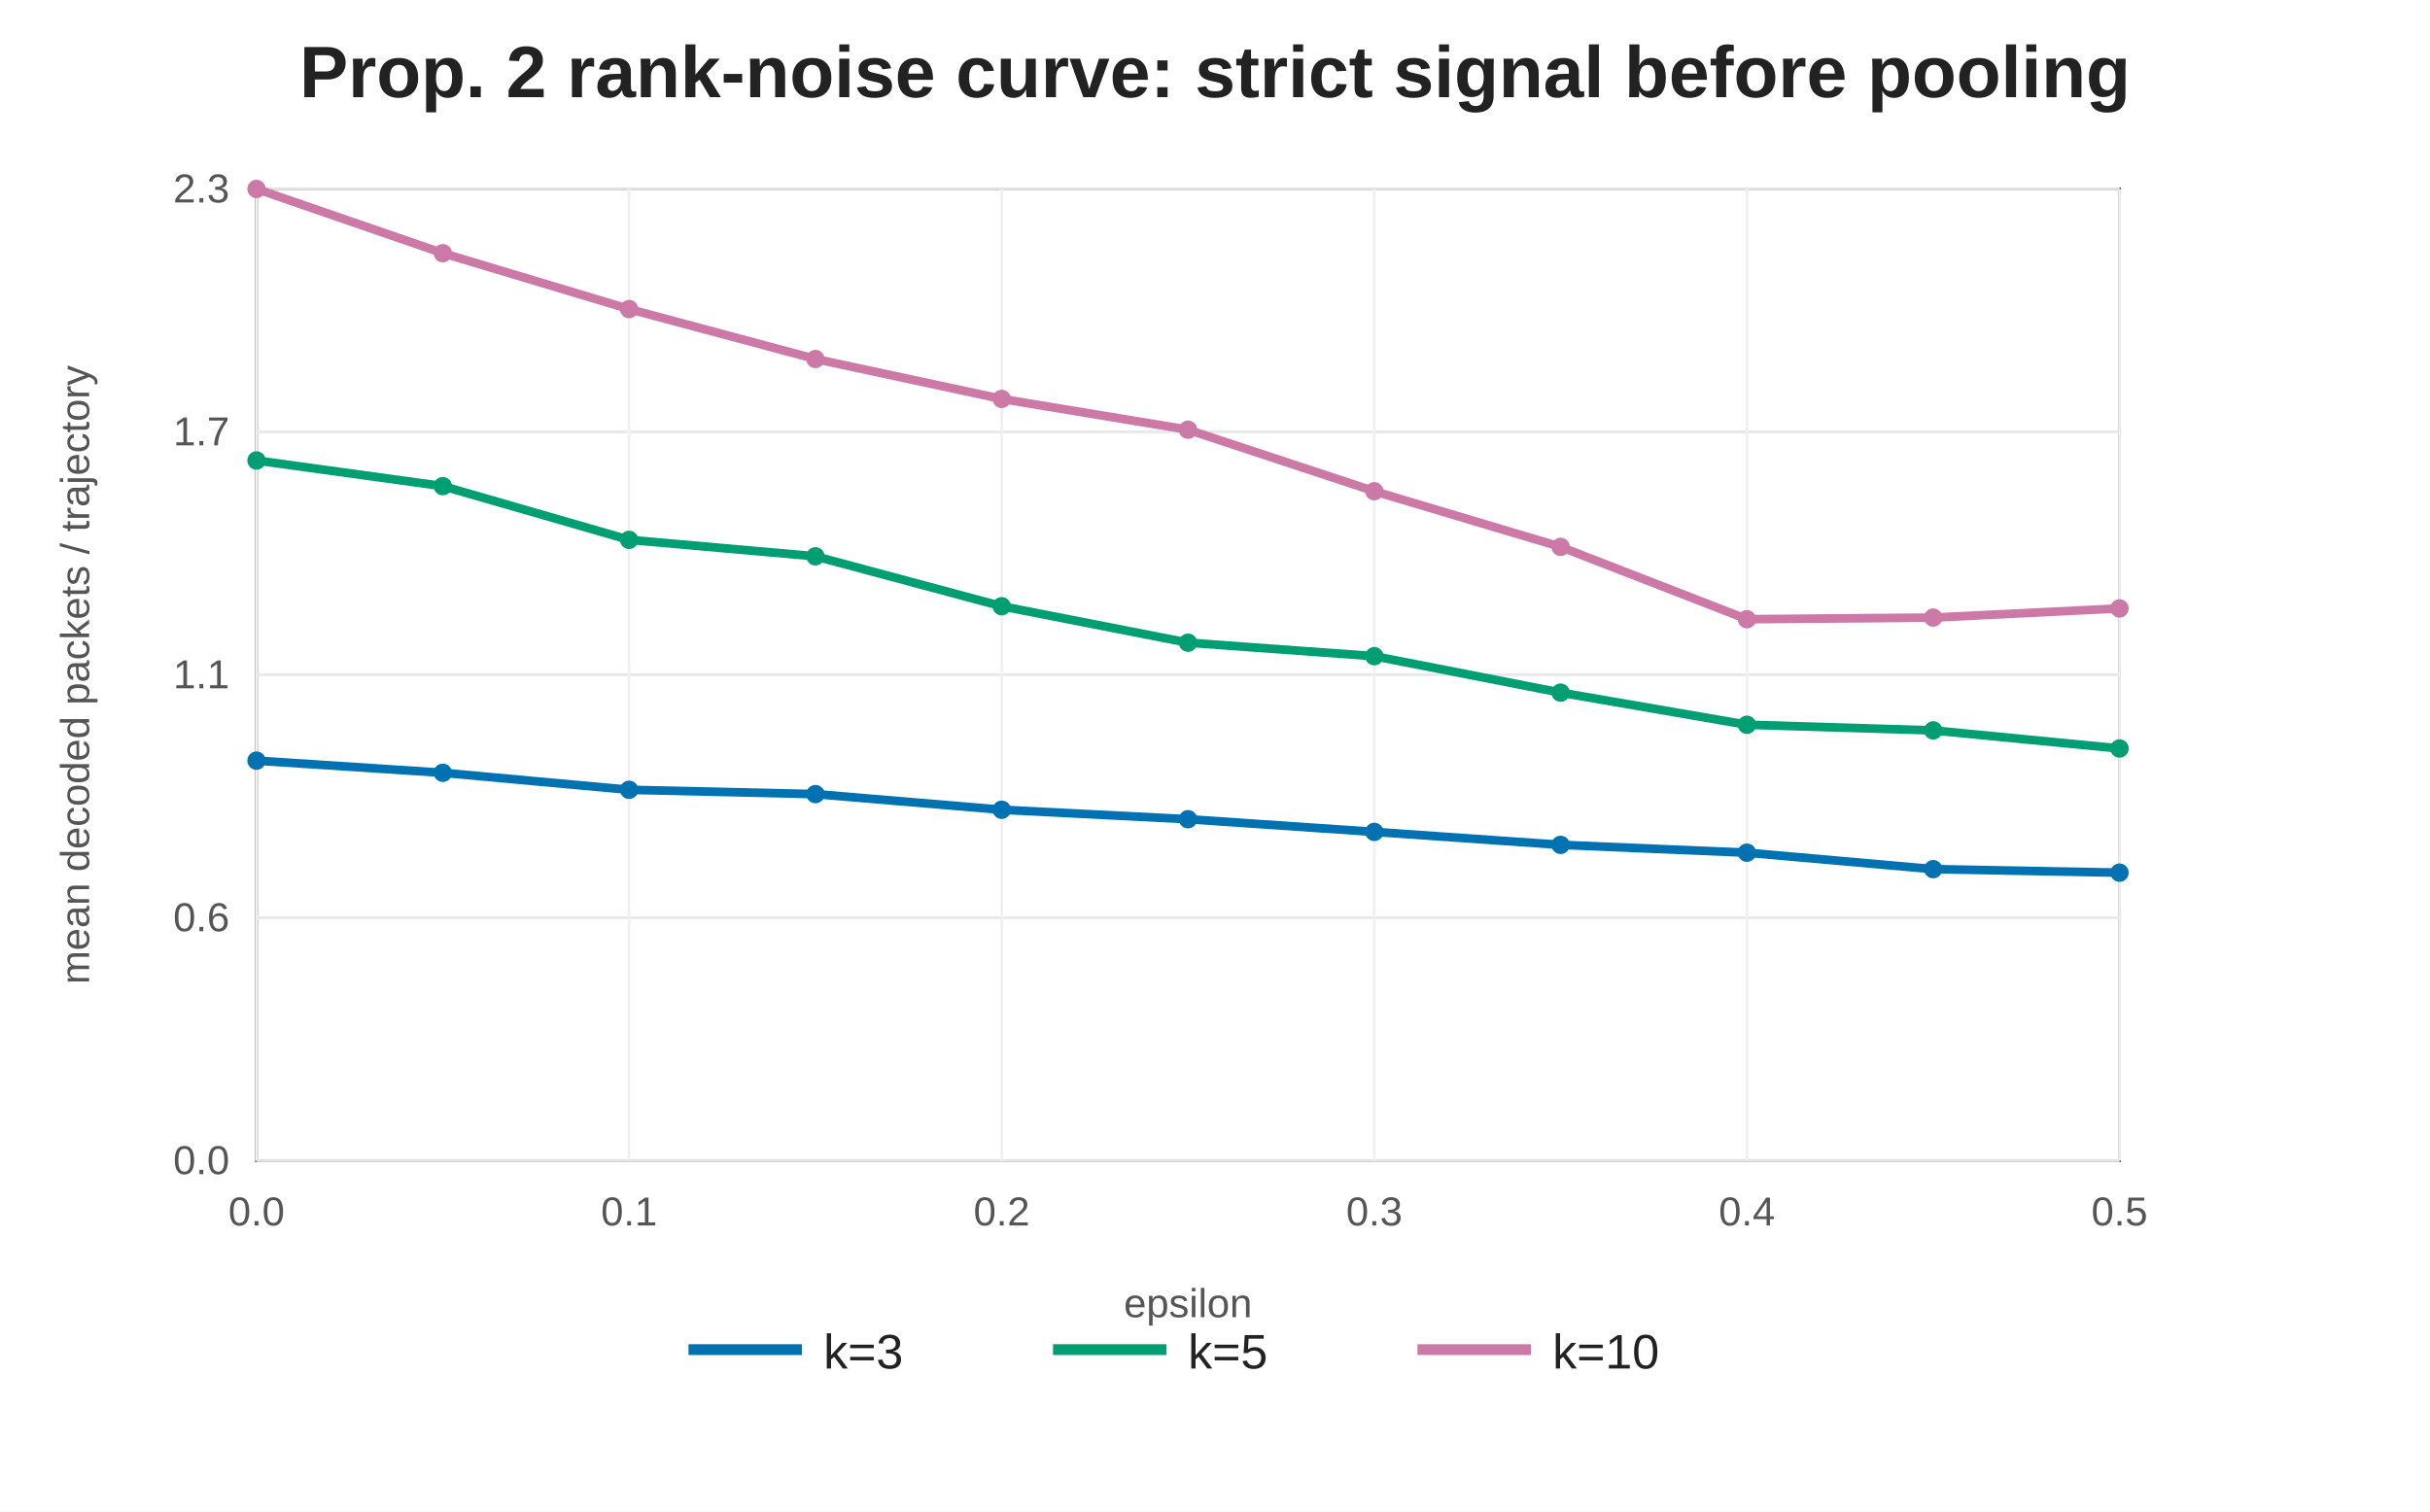
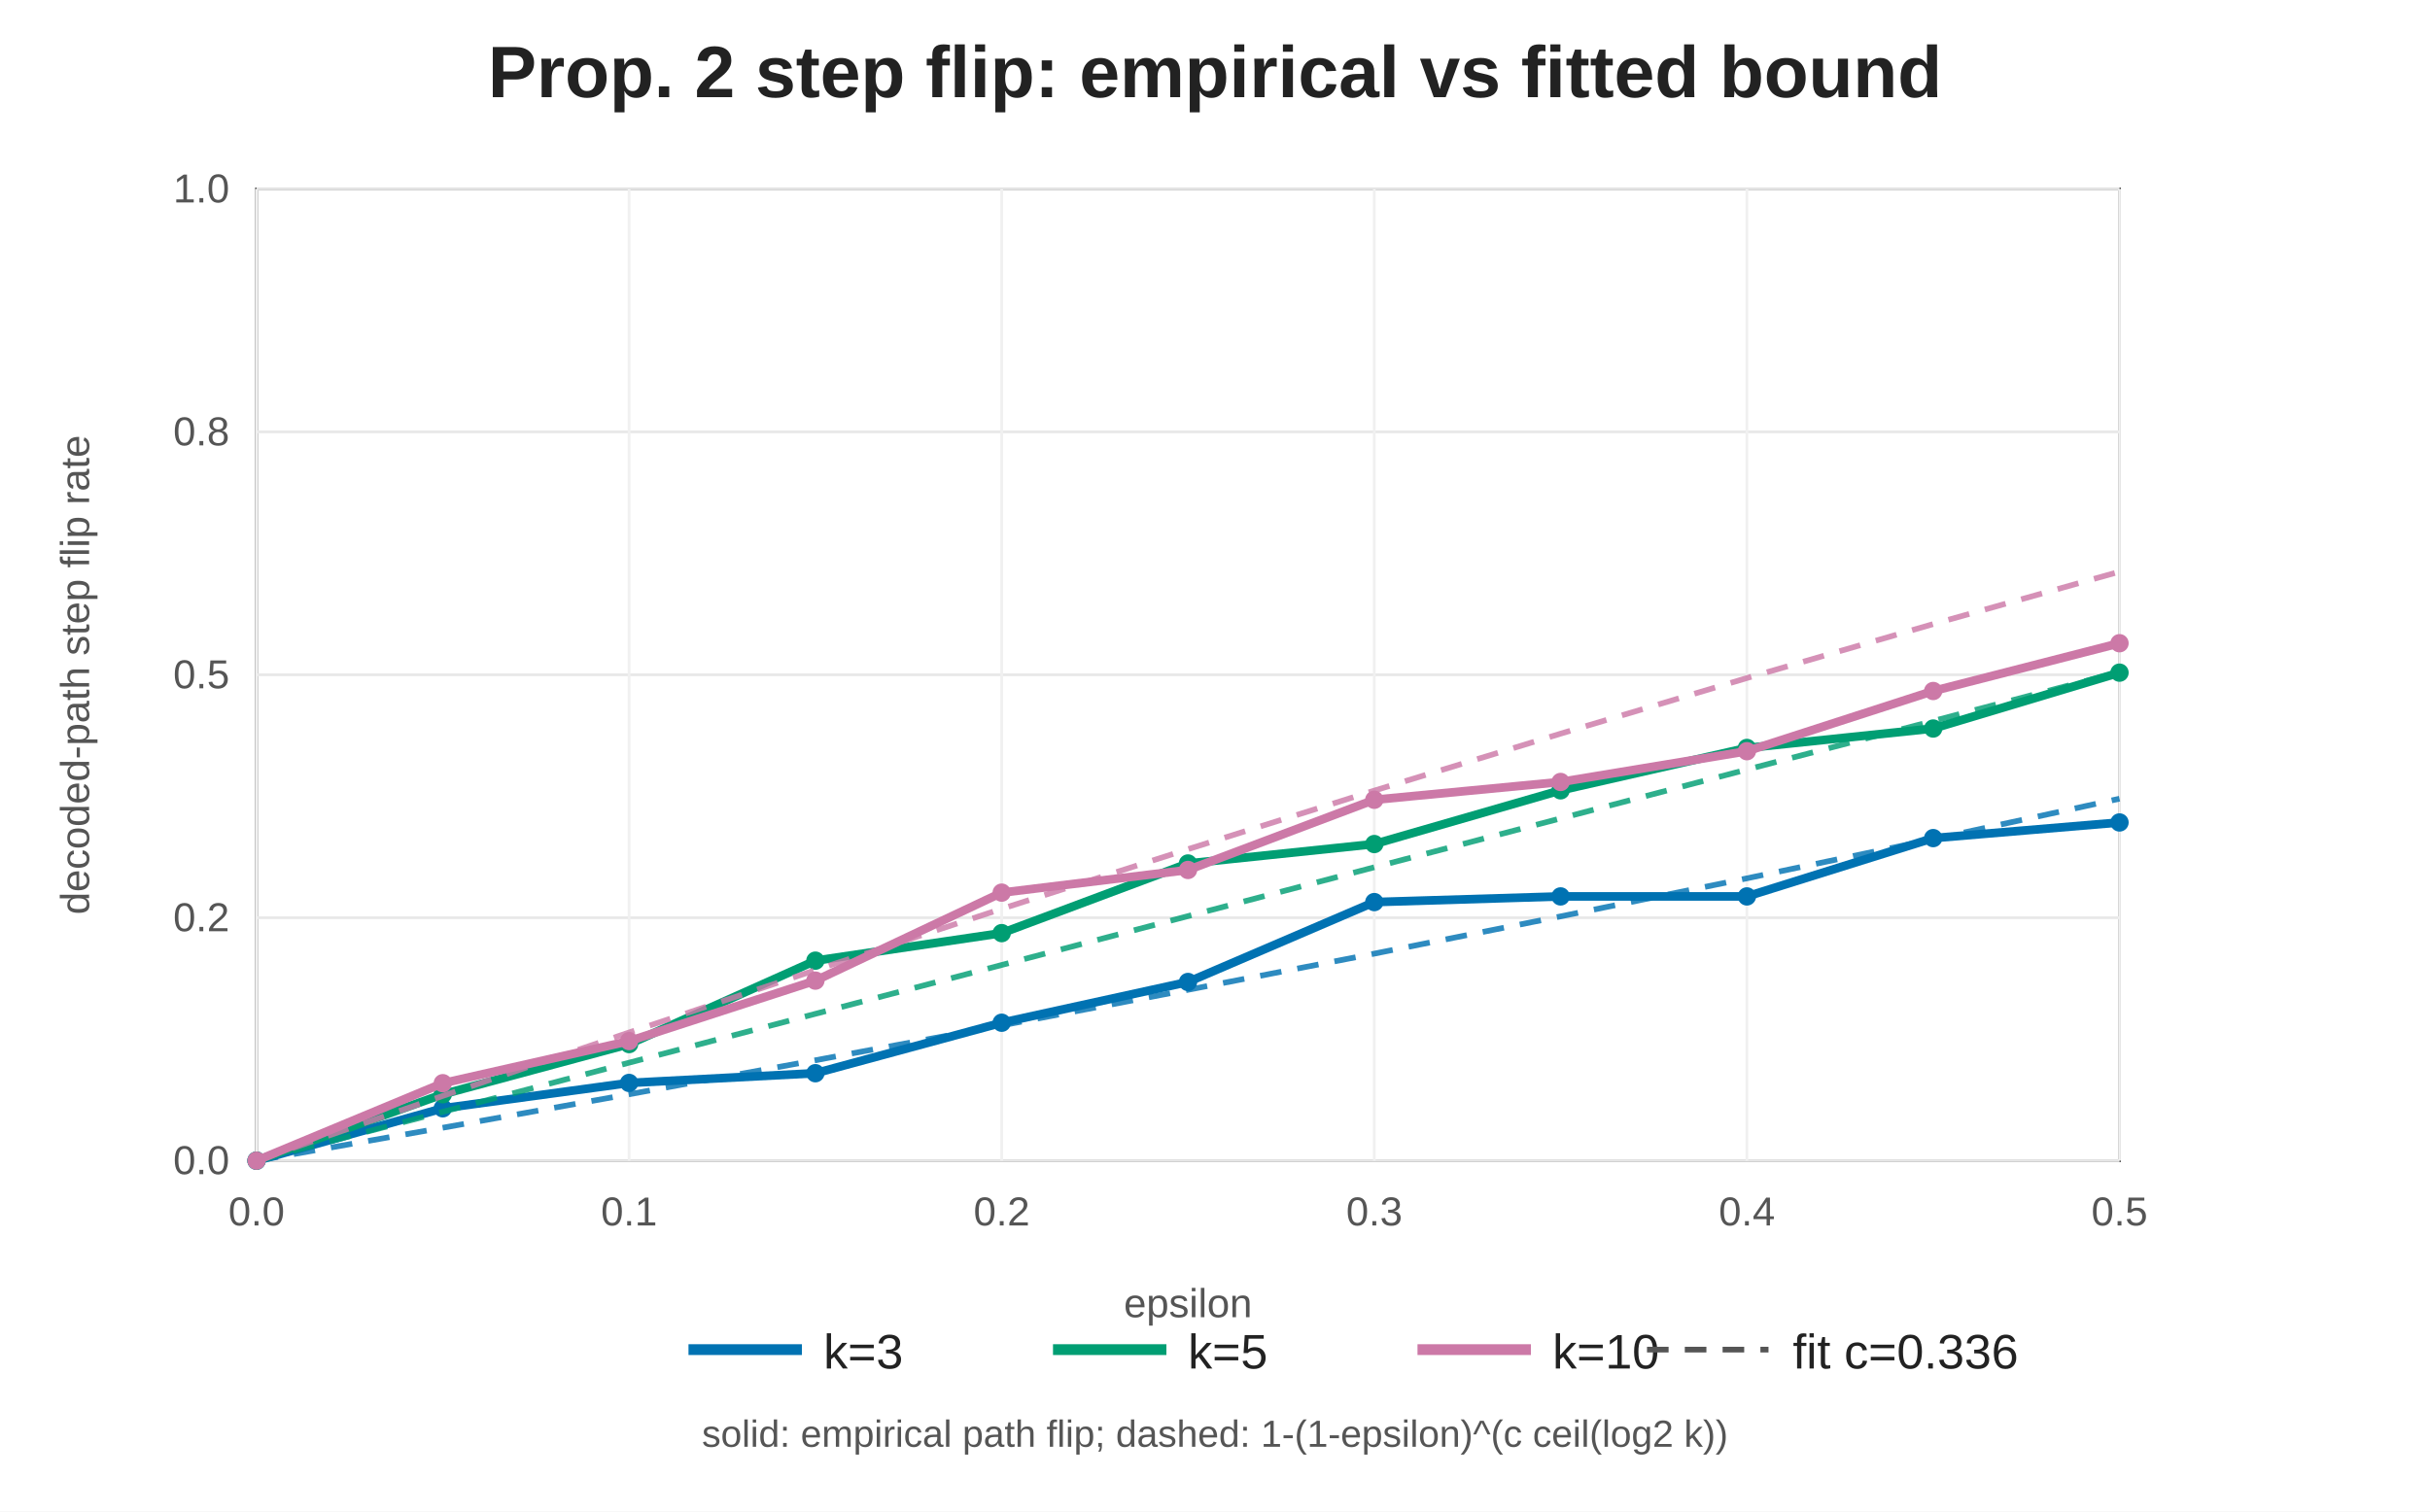
<svg xmlns="http://www.w3.org/2000/svg" width="900" height="560" viewBox="0 0 900 560">
  <rect x="0" y="0" width="900" height="560" fill="#FFFFFF" />
-   <style>text{font-family:Arial,Helvetica,sans-serif;fill:#222}.title{font-size:27px;font-weight:700}.tick{font-size:15px;fill:#555}.legend{font-size:18px}</style>
-   <text class="title" x="450" y="36" text-anchor="middle">Prop. 2 rank-noise curve: strict signal before pooling</text>
+   <style>text{font-family:Arial,Helvetica,sans-serif;fill:#222}.title{font-size:27px;font-weight:700}.tick{font-size:15px;fill:#555}.legend{font-size:18px}.note{font-size:14px;fill:#555}</style>
+   <text class="title" x="450" y="36" text-anchor="middle">Prop. 2 step flip: empirical vs fitted bound</text>
  <rect x="95" y="70" width="690" height="360" fill="none" stroke="#333" />
  <line x1="95" x2="785" y1="430.0" y2="430.0" stroke="#E8E8E8" />
  <text class="tick" x="85" y="435.0" text-anchor="end">0.0</text>
  <line x1="95" x2="785" y1="340.0" y2="340.0" stroke="#E8E8E8" />
-   <text class="tick" x="85" y="345.0" text-anchor="end">0.6</text>
+   <text class="tick" x="85" y="345.0" text-anchor="end">0.2</text>
  <line x1="95" x2="785" y1="250.0" y2="250.0" stroke="#E8E8E8" />
-   <text class="tick" x="85" y="255.0" text-anchor="end">1.1</text>
+   <text class="tick" x="85" y="255.0" text-anchor="end">0.5</text>
  <line x1="95" x2="785" y1="160.0" y2="160.0" stroke="#E8E8E8" />
-   <text class="tick" x="85" y="165.0" text-anchor="end">1.7</text>
+   <text class="tick" x="85" y="165.0" text-anchor="end">0.8</text>
  <line x1="95" x2="785" y1="70.0" y2="70.0" stroke="#E8E8E8" />
-   <text class="tick" x="85" y="75.0" text-anchor="end">2.3</text>
+   <text class="tick" x="85" y="75.0" text-anchor="end">1.0</text>
  <line x1="95.0" x2="95.0" y1="70" y2="430" stroke="#F0F0F0" />
  <text class="tick" x="95.0" y="454" text-anchor="middle">0.0</text>
  <line x1="233.0" x2="233.0" y1="70" y2="430" stroke="#F0F0F0" />
  <text class="tick" x="233.0" y="454" text-anchor="middle">0.1</text>
  <line x1="371.0" x2="371.0" y1="70" y2="430" stroke="#F0F0F0" />
  <text class="tick" x="371.0" y="454" text-anchor="middle">0.2</text>
  <line x1="509" x2="509" y1="70" y2="430" stroke="#F0F0F0" />
  <text class="tick" x="509" y="454" text-anchor="middle">0.3</text>
  <line x1="647.0" x2="647.0" y1="70" y2="430" stroke="#F0F0F0" />
  <text class="tick" x="647.0" y="454" text-anchor="middle">0.4</text>
  <line x1="785.0" x2="785.0" y1="70" y2="430" stroke="#F0F0F0" />
  <text class="tick" x="785.0" y="454" text-anchor="middle">0.5</text>
-   <path d="M95.0,281.8 L164.0,286.3 L233.0,292.6 L302.0,294.2 L371.0,300.0 L440.0,303.5 L509.0,308.2 L578.0,313.0 L647.0,315.9 L716.0,322.0 L785.0,323.3" fill="none" stroke="#0072B2" stroke-width="3.2" />
-   <circle cx="95.0" cy="281.8" r="3.4" fill="#0072B2" />
-   <circle cx="164.0" cy="286.3" r="3.4" fill="#0072B2" />
-   <circle cx="233.0" cy="292.6" r="3.4" fill="#0072B2" />
-   <circle cx="302.0" cy="294.2" r="3.4" fill="#0072B2" />
-   <circle cx="371.0" cy="300.0" r="3.4" fill="#0072B2" />
-   <circle cx="440.0" cy="303.5" r="3.4" fill="#0072B2" />
-   <circle cx="509.0" cy="308.2" r="3.4" fill="#0072B2" />
-   <circle cx="578.0" cy="313.0" r="3.4" fill="#0072B2" />
-   <circle cx="647.0" cy="315.9" r="3.4" fill="#0072B2" />
-   <circle cx="716.0" cy="322.0" r="3.4" fill="#0072B2" />
-   <circle cx="785.0" cy="323.3" r="3.4" fill="#0072B2" />
-   <path d="M95.0,170.6 L164.0,180.1 L233.0,200.0 L302.0,206.1 L371.0,224.6 L440.0,238.1 L509.0,243.1 L578.0,256.6 L647.0,268.5 L716.0,270.6 L785.0,277.3" fill="none" stroke="#009E73" stroke-width="3.2" />
-   <circle cx="95.0" cy="170.6" r="3.4" fill="#009E73" />
-   <circle cx="164.0" cy="180.1" r="3.4" fill="#009E73" />
-   <circle cx="233.0" cy="200.0" r="3.4" fill="#009E73" />
-   <circle cx="302.0" cy="206.1" r="3.4" fill="#009E73" />
-   <circle cx="371.0" cy="224.6" r="3.4" fill="#009E73" />
-   <circle cx="440.0" cy="238.1" r="3.4" fill="#009E73" />
-   <circle cx="509.0" cy="243.1" r="3.4" fill="#009E73" />
-   <circle cx="578.0" cy="256.6" r="3.4" fill="#009E73" />
-   <circle cx="647.0" cy="268.5" r="3.4" fill="#009E73" />
-   <circle cx="716.0" cy="270.6" r="3.4" fill="#009E73" />
-   <circle cx="785.0" cy="277.3" r="3.4" fill="#009E73" />
-   <path d="M95.0,70.0 L164.0,93.8 L233.0,114.5 L302.0,133.0 L371.0,147.8 L440.0,159.2 L509.0,182.0 L578.0,202.6 L647.0,229.4 L716.0,228.8 L785.0,225.4" fill="none" stroke="#CC79A7" stroke-width="3.2" />
-   <circle cx="95.0" cy="70.0" r="3.4" fill="#CC79A7" />
-   <circle cx="164.0" cy="93.8" r="3.4" fill="#CC79A7" />
-   <circle cx="233.0" cy="114.5" r="3.4" fill="#CC79A7" />
-   <circle cx="302.0" cy="133.0" r="3.4" fill="#CC79A7" />
-   <circle cx="371.0" cy="147.8" r="3.4" fill="#CC79A7" />
-   <circle cx="440.0" cy="159.2" r="3.4" fill="#CC79A7" />
-   <circle cx="509.0" cy="182.0" r="3.4" fill="#CC79A7" />
-   <circle cx="578.0" cy="202.6" r="3.4" fill="#CC79A7" />
-   <circle cx="647.0" cy="229.4" r="3.4" fill="#CC79A7" />
-   <circle cx="716.0" cy="228.8" r="3.4" fill="#CC79A7" />
-   <circle cx="785.0" cy="225.4" r="3.4" fill="#CC79A7" />
+   <path d="M95.0,430.0 L164.0,410.6 L233.0,401.2 L302.0,397.6 L371.0,378.9 L440.0,363.8 L509.0,334.2 L578.0,332.1 L647.0,332.1 L716.0,310.5 L785.0,304.7" fill="none" stroke="#0072B2" stroke-width="3.2" />
+   <circle cx="95.0" cy="430.0" r="3.4" fill="#0072B2" />
+   <circle cx="164.0" cy="410.6" r="3.4" fill="#0072B2" />
+   <circle cx="233.0" cy="401.2" r="3.4" fill="#0072B2" />
+   <circle cx="302.0" cy="397.6" r="3.4" fill="#0072B2" />
+   <circle cx="371.0" cy="378.9" r="3.4" fill="#0072B2" />
+   <circle cx="440.0" cy="363.8" r="3.4" fill="#0072B2" />
+   <circle cx="509.0" cy="334.2" r="3.4" fill="#0072B2" />
+   <circle cx="578.0" cy="332.1" r="3.4" fill="#0072B2" />
+   <circle cx="647.0" cy="332.1" r="3.4" fill="#0072B2" />
+   <circle cx="716.0" cy="310.5" r="3.4" fill="#0072B2" />
+   <circle cx="785.0" cy="304.7" r="3.4" fill="#0072B2" />
+   <path d="M95.0,430.0 L164.0,417.8 L233.0,405.4 L302.0,392.8 L371.0,379.9 L440.0,366.7 L509.0,353.3 L578.0,339.5 L647.0,325.4 L716.0,310.9 L785.0,295.9" fill="none" stroke="#0072B2" stroke-width="2.1" stroke-dasharray="8 6" opacity="0.82" />
+   <path d="M95.0,430.0 L164.0,405.4 L233.0,386.8 L302.0,355.9 L371.0,345.7 L440.0,319.9 L509.0,312.7 L578.0,292.8 L647.0,277.1 L716.0,269.9 L785.0,249.2" fill="none" stroke="#009E73" stroke-width="3.2" />
+   <circle cx="95.0" cy="430.0" r="3.4" fill="#009E73" />
+   <circle cx="164.0" cy="405.4" r="3.4" fill="#009E73" />
+   <circle cx="233.0" cy="386.8" r="3.4" fill="#009E73" />
+   <circle cx="302.0" cy="355.9" r="3.4" fill="#009E73" />
+   <circle cx="371.0" cy="345.7" r="3.4" fill="#009E73" />
+   <circle cx="440.0" cy="319.9" r="3.4" fill="#009E73" />
+   <circle cx="509.0" cy="312.7" r="3.4" fill="#009E73" />
+   <circle cx="578.0" cy="292.8" r="3.4" fill="#009E73" />
+   <circle cx="647.0" cy="277.1" r="3.4" fill="#009E73" />
+   <circle cx="716.0" cy="269.9" r="3.4" fill="#009E73" />
+   <circle cx="785.0" cy="249.2" r="3.4" fill="#009E73" />
+   <path d="M95.0,430.0 L164.0,411.9 L233.0,393.7 L302.0,375.6 L371.0,357.5 L440.0,339.4 L509.0,321.3 L578.0,303.2 L647.0,285.1 L716.0,267.1 L785.0,249.0" fill="none" stroke="#009E73" stroke-width="2.1" stroke-dasharray="8 6" opacity="0.82" />
+   <path d="M95.0,430.0 L164.0,401.3 L233.0,385.7 L302.0,363.3 L371.0,330.7 L440.0,322.3 L509.0,296.3 L578.0,289.7 L647.0,278.3 L716.0,256.0 L785.0,238.3" fill="none" stroke="#CC79A7" stroke-width="3.2" />
+   <circle cx="95.0" cy="430.0" r="3.4" fill="#CC79A7" />
+   <circle cx="164.0" cy="401.3" r="3.4" fill="#CC79A7" />
+   <circle cx="233.0" cy="385.7" r="3.4" fill="#CC79A7" />
+   <circle cx="302.0" cy="363.3" r="3.4" fill="#CC79A7" />
+   <circle cx="371.0" cy="330.7" r="3.4" fill="#CC79A7" />
+   <circle cx="440.0" cy="322.3" r="3.4" fill="#CC79A7" />
+   <circle cx="509.0" cy="296.3" r="3.4" fill="#CC79A7" />
+   <circle cx="578.0" cy="289.7" r="3.4" fill="#CC79A7" />
+   <circle cx="647.0" cy="278.3" r="3.4" fill="#CC79A7" />
+   <circle cx="716.0" cy="256.0" r="3.4" fill="#CC79A7" />
+   <circle cx="785.0" cy="238.3" r="3.4" fill="#CC79A7" />
+   <path d="M95.0,430.0 L164.0,406.0 L233.0,382.5 L302.0,359.4 L371.0,336.7 L440.0,314.6 L509.0,292.9 L578.0,271.8 L647.0,251.2 L716.0,231.2 L785.0,211.8" fill="none" stroke="#CC79A7" stroke-width="2.1" stroke-dasharray="8 6" opacity="0.82" />
  <text class="tick" x="440.0" y="488" text-anchor="middle">epsilon</text>
-   <text class="tick" transform="translate(33,250.0) rotate(-90)" text-anchor="middle">mean decoded packets / trajectory</text>
+   <text class="tick" transform="translate(33,250.0) rotate(-90)" text-anchor="middle">decoded-path step flip rate</text>
  <line x1="255" x2="297" y1="500" y2="500" stroke="#0072B2" stroke-width="4" />
  <text class="legend" x="305" y="507">k=3</text>
  <line x1="390" x2="432" y1="500" y2="500" stroke="#009E73" stroke-width="4" />
  <text class="legend" x="440" y="507">k=5</text>
  <line x1="525" x2="567" y1="500" y2="500" stroke="#CC79A7" stroke-width="4" />
  <text class="legend" x="575" y="507">k=10</text>
+   <line x1="610" x2="655" y1="500" y2="500" stroke="#555" stroke-width="2.1" stroke-dasharray="8 6" />
+   <text class="legend" x="664" y="507">fit c=0.336</text>
+   <text class="note" x="450" y="536" text-anchor="middle">solid: empirical path flip; dashed: 1-(1-epsilon)^(c ceil(log2 k))</text>
</svg>
